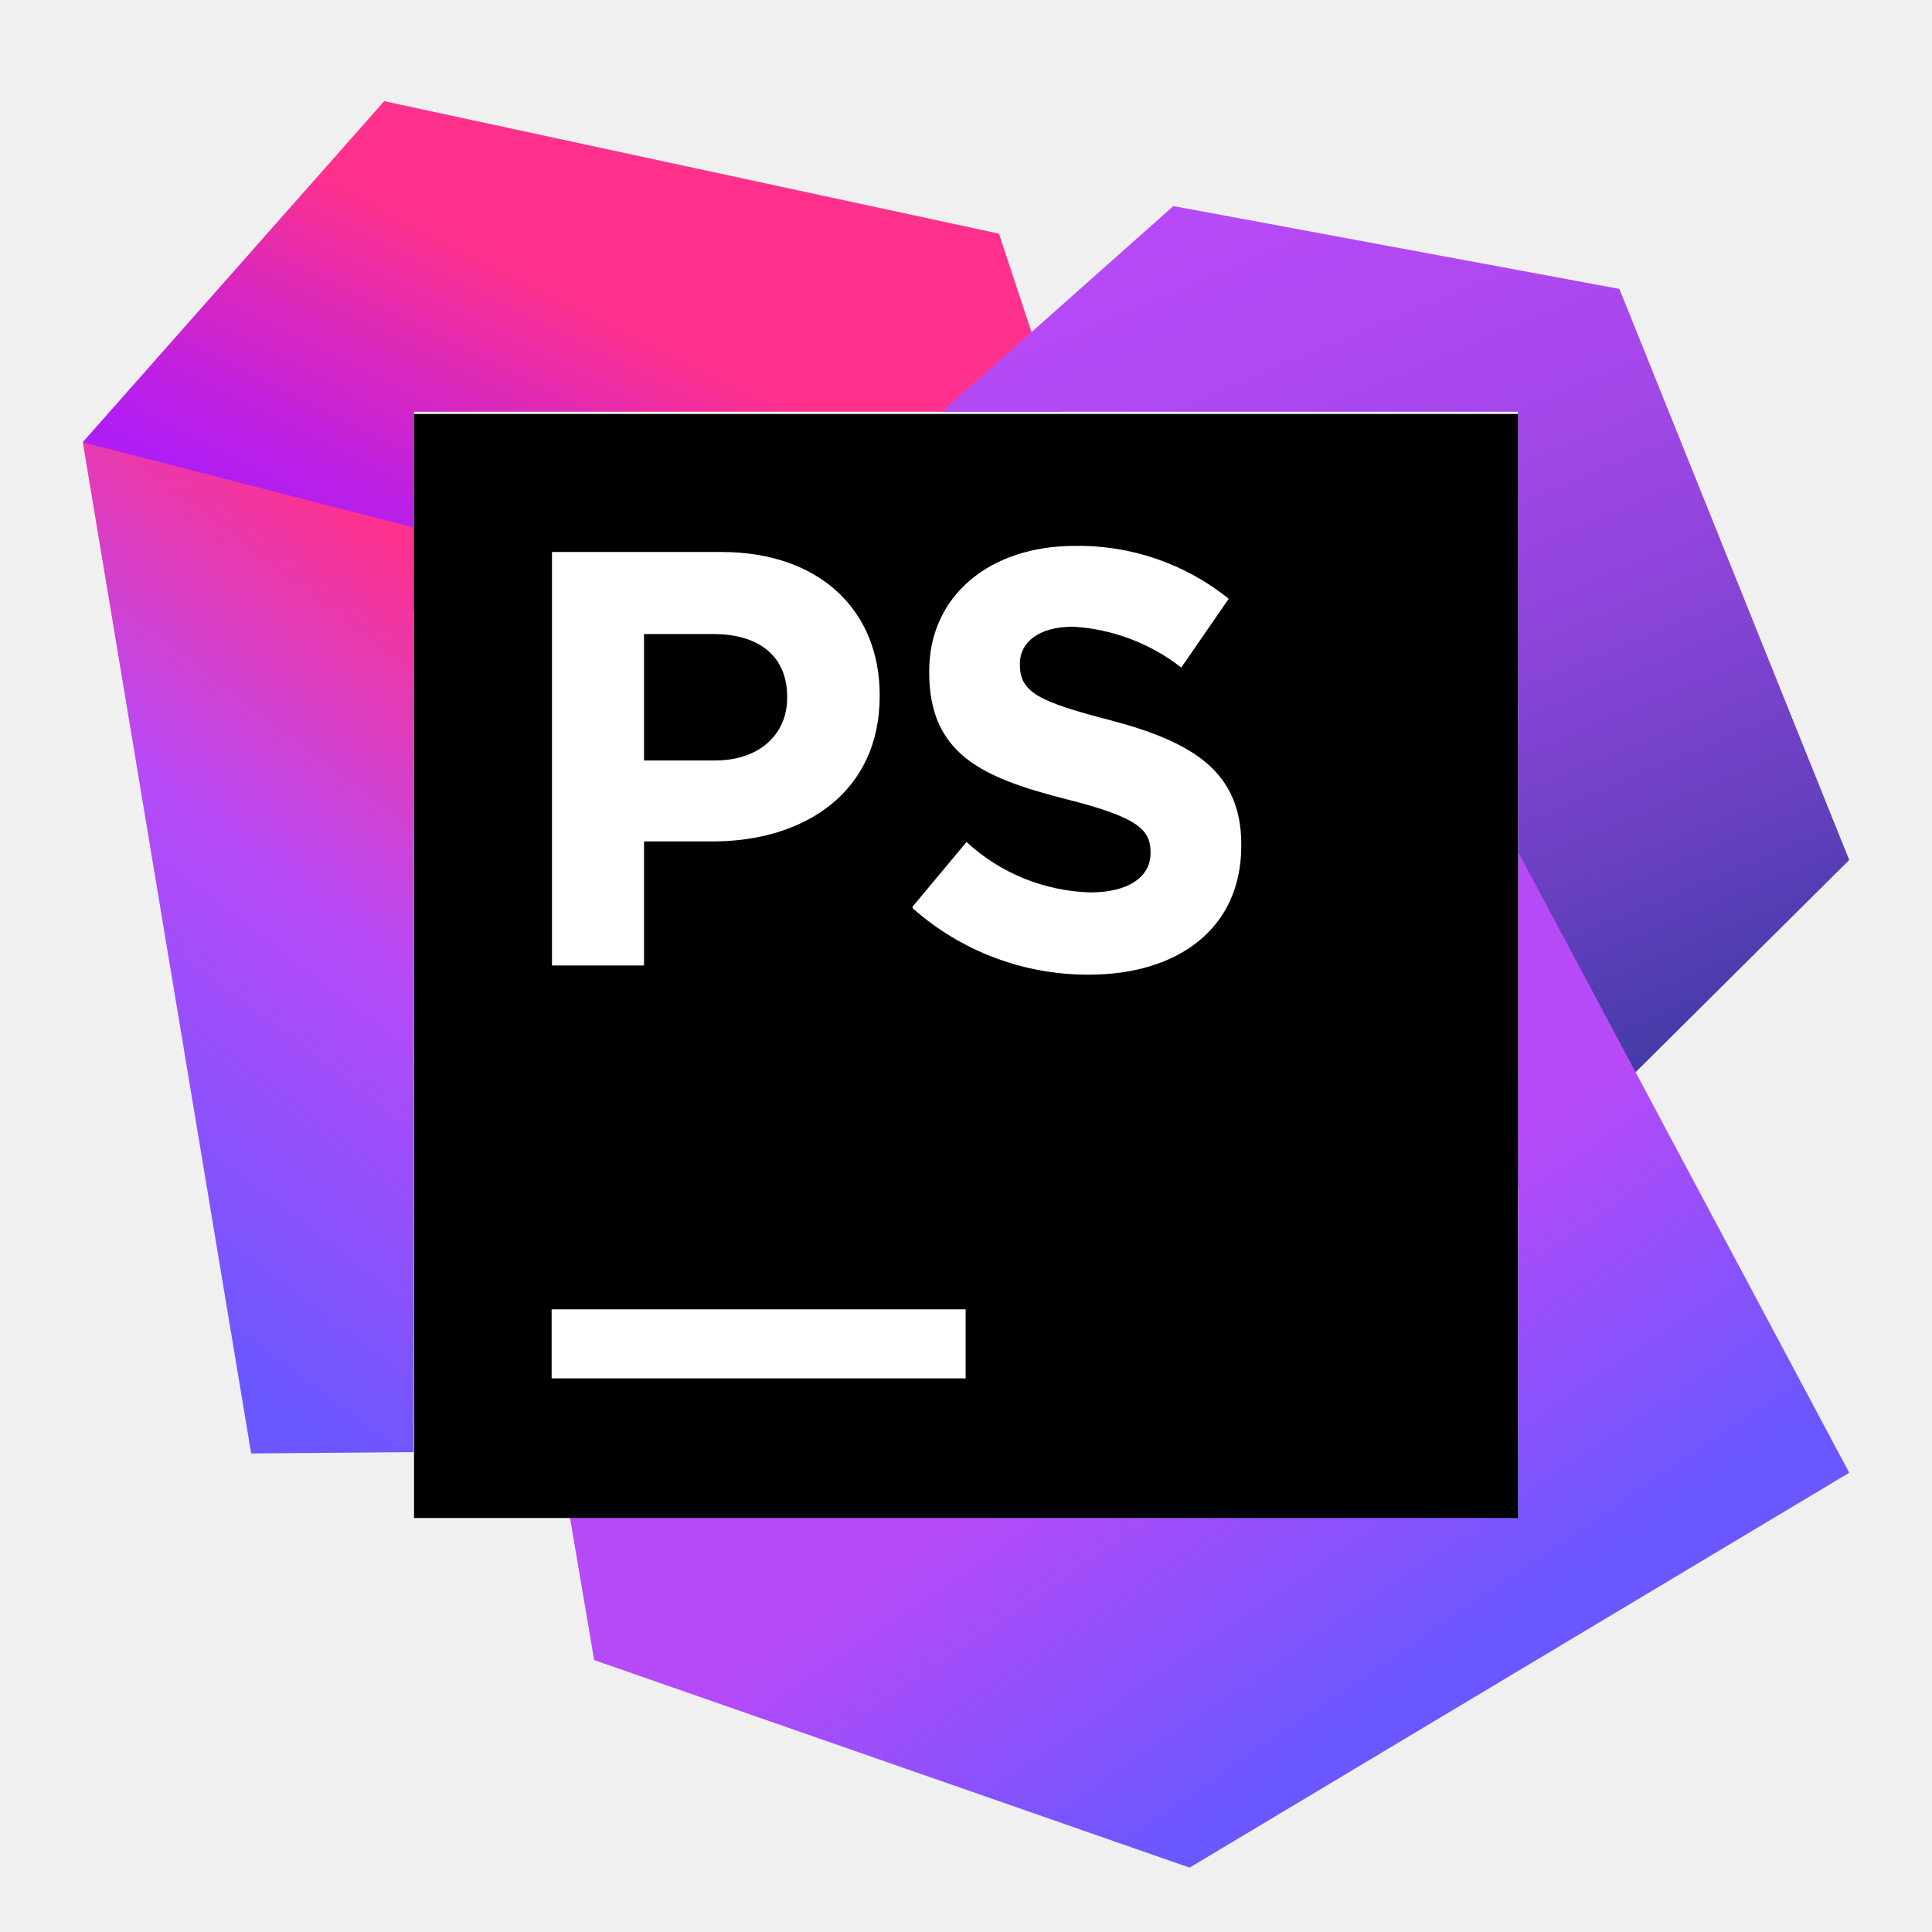
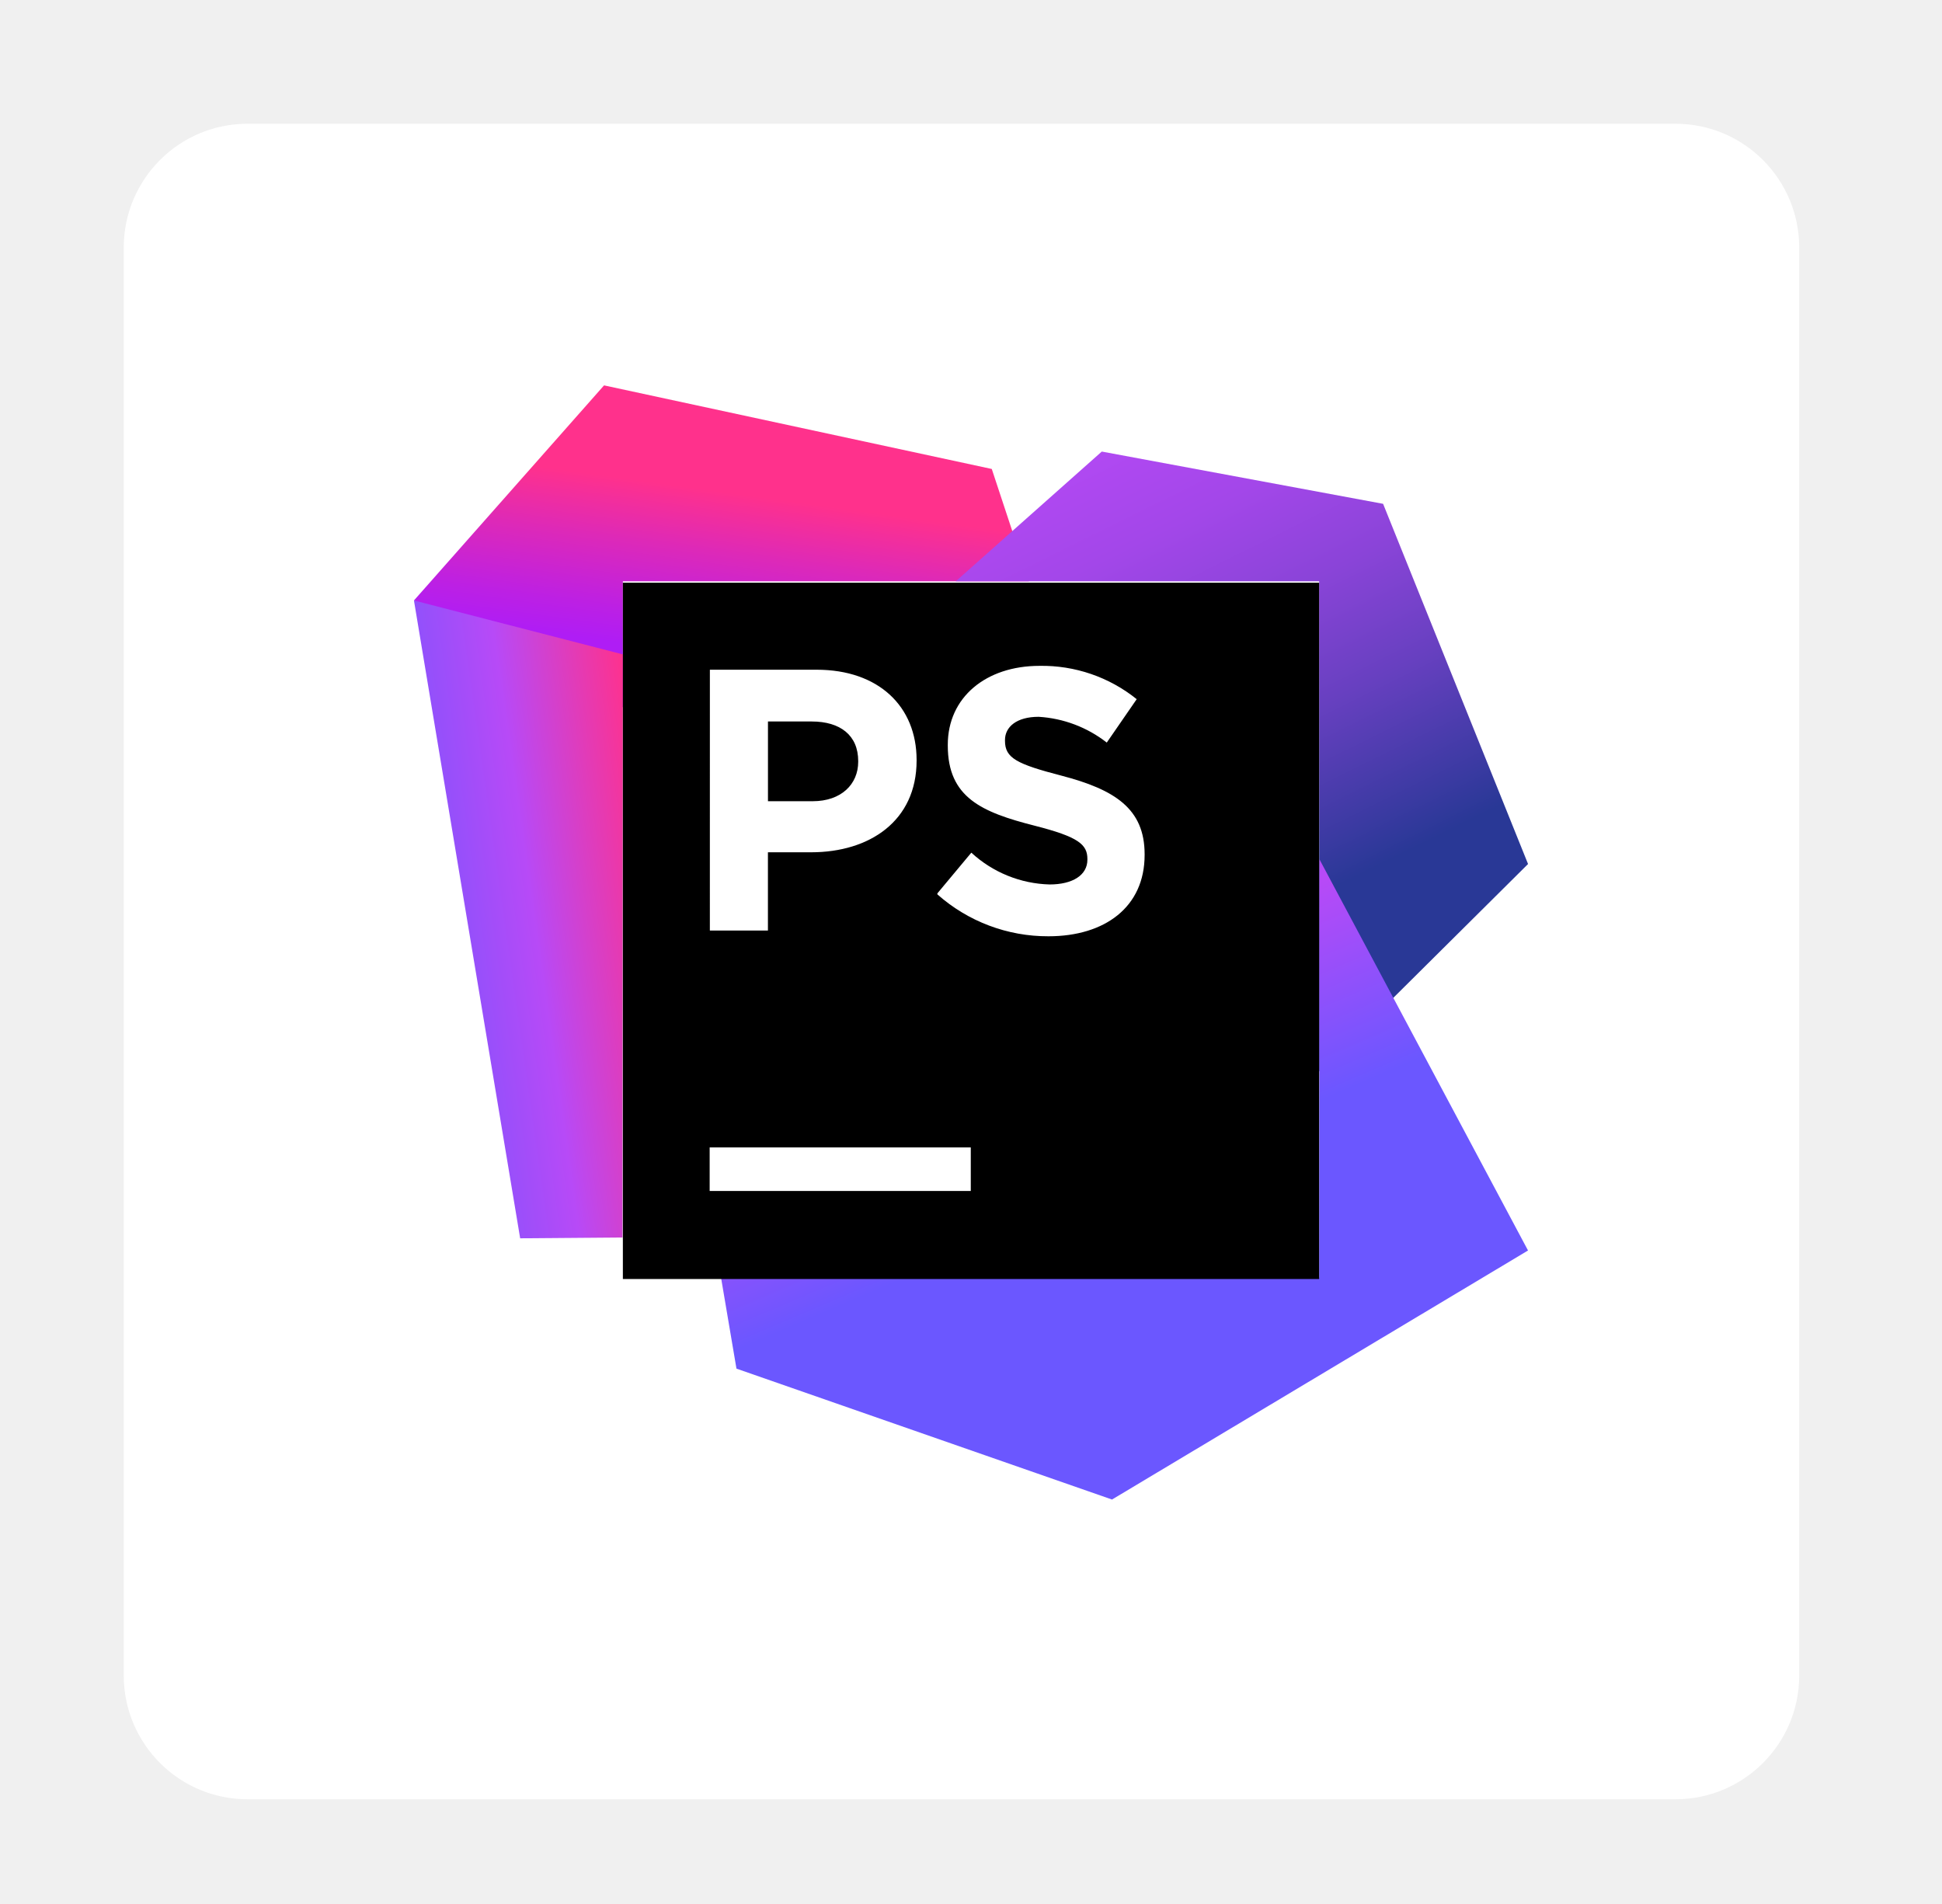
- <svg xmlns="http://www.w3.org/2000/svg" viewBox="0 0 128 128">
+ <svg xmlns="http://www.w3.org/2000/svg" width="204" height="200" viewBox="0 0 204 200">
  <defs>
-     <linearGradient id="a" gradientUnits="userSpaceOnUse" x1="25.8" y1="33.6" x2="33.95" y2="17.31" gradientTransform="rotate(.104) scale(1.21905)">
+     <linearGradient id="linear-gradient" x1="0.314" y1="0.795" x2="0.441" y2="0.314" gradientUnits="objectBoundingBox">
      <stop offset="0" stop-color="#af1df5" />
-       <stop offset=".21" stop-color="#bc20e4" />
-       <stop offset=".63" stop-color="#dd29b8" />
+       <stop offset="0.21" stop-color="#bc20e4" />
+       <stop offset="0.63" stop-color="#dd29b8" />
      <stop offset="1" stop-color="#ff318c" />
    </linearGradient>
-     <linearGradient id="b" gradientUnits="userSpaceOnUse" x1="1.56" y1="67.23" x2="35.95" y2="21.8" gradientTransform="rotate(.104) scale(1.21905)">
-       <stop offset=".02" stop-color="#6b57ff" />
-       <stop offset=".42" stop-color="#b74af7" />
-       <stop offset=".75" stop-color="#ff318c" />
+     <linearGradient id="linear-gradient-2" x1="-0.179" y1="0.566" x2="1.388" y2="-0.112" gradientUnits="objectBoundingBox">
+       <stop offset="0.02" stop-color="#6b57ff" />
+       <stop offset="0.42" stop-color="#b74af7" />
+       <stop offset="0.75" stop-color="#ff318c" />
    </linearGradient>
-     <linearGradient id="c" gradientUnits="userSpaceOnUse" x1="89.3" y1="65.79" x2="65.46" y2="9.23" gradientTransform="rotate(.104) scale(1.21905)">
+     <linearGradient id="linear-gradient-3" x1="0.447" y1="0.801" x2="0.051" y2="-0.068" gradientUnits="objectBoundingBox">
      <stop offset="0" stop-color="#293896" />
-       <stop offset=".08" stop-color="#3b3aa2" />
-       <stop offset=".29" stop-color="#6740c0" />
-       <stop offset=".49" stop-color="#8a44d8" />
-       <stop offset=".68" stop-color="#a347e9" />
-       <stop offset=".86" stop-color="#b249f3" />
+       <stop offset="0.08" stop-color="#3b3aa2" />
+       <stop offset="0.29" stop-color="#6740c0" />
+       <stop offset="0.49" stop-color="#8a44d8" />
+       <stop offset="0.68" stop-color="#a347e9" />
+       <stop offset="0.86" stop-color="#b249f3" />
      <stop offset="1" stop-color="#b74af7" />
    </linearGradient>
-     <linearGradient id="d" gradientUnits="userSpaceOnUse" x1="74.68" y1="93.59" x2="58.6" y2="70.03" gradientTransform="rotate(.104) scale(1.21905)">
-       <stop offset=".02" stop-color="#6b57ff" />
-       <stop offset=".78" stop-color="#b74af7" />
+     <linearGradient id="linear-gradient-4" x1="0.436" y1="0.552" x2="0.246" y2="0.202" gradientUnits="objectBoundingBox">
+       <stop offset="0.02" stop-color="#6b57ff" />
+       <stop offset="0.78" stop-color="#b74af7" />
    </linearGradient>
  </defs>
-   <path fill="url(#a)" d="m70.082 27.281-3.898-11.8-40.73-8.778-19.97 22.59L27.43 40.52V27.28Zm0 0" />
-   <path fill="url(#b)" d="M27.43 34.96 5.484 29.294l11.157 67 10.75-.086Zm0 0" />
-   <path fill="url(#c)" d="M100.57 27.281H62.402l15.336-13.629 29.551 5.489 15.227 37.836-21.934 21.785Zm0 0" />
-   <path fill="url(#d)" d="m100.598 56.477-.028 43.949H37.742l1.621 9.558 39.45 13.75 43.703-26.16Zm0 0" />
-   <path fill="#000" d="M27.43 27.43h73.14v73.14H27.43Zm0 0" />
-   <path fill="#fff" d="M36.547 86.746h27.43v4.574h-27.43Zm23.918-26.683 3.57-4.278a12.625 12.625 0 0 0 8.219 3.34c2.437 0 3.973-.988 3.973-2.598v-.074c0-1.535-.95-2.328-5.547-3.496-5.547-1.414-9.118-2.953-9.118-8.414v-.086c0-4.984 4.012-8.289 9.63-8.289a15.85 15.85 0 0 1 10.214 3.5l-3.144 4.559a12.877 12.877 0 0 0-7.157-2.707c-2.316 0-3.535 1.062-3.535 2.437v.086c0 1.805 1.22 2.437 5.938 3.66 5.586 1.461 8.73 3.461 8.73 8.25v.086c0 5.461-4.172 8.535-10.105 8.535a17.479 17.479 0 0 1-11.668-4.402M36.57 36.57h11.215c6.535 0 10.496 3.88 10.496 9.473v.074c0 6.34-4.937 9.63-11.078 9.63h-4.535v8.218H36.57Zm10.801 13.813c3.012 0 4.781-1.793 4.781-4.145v-.074c0-2.703-1.879-4.156-4.879-4.156h-4.605v8.375Zm0 0" />
+   <g id="PhpStorm" transform="translate(14616 9639)">
+     <g id="Group_140" data-name="Group 140">
+       <rect id="Rectangle_189" data-name="Rectangle 189" width="204" height="200" rx="11" transform="translate(-14616 -9639)" fill="none" />
+       <rect id="Rectangle_190" data-name="Rectangle 190" width="176" height="176" rx="13" transform="translate(-14603 -9626)" fill="#fff" />
+     </g>
+     <g id="PhpStorm-2" data-name="PhpStorm" transform="translate(-14578 -9605.219)">
+       <path id="Path_100" data-name="Path 100" d="M70.082,27.281l-3.9-11.8L25.454,6.7,5.484,29.293,27.43,40.52V27.28Zm0,0" fill="url(#linear-gradient)" />
+       <path id="Path_101" data-name="Path 101" d="M27.43,34.96,5.484,29.294l11.157,67,10.75-.086Zm0,0" fill="url(#linear-gradient-2)" />
+       <path id="Path_102" data-name="Path 102" d="M100.57,27.281H62.4L77.738,13.652l29.551,5.489,15.227,37.836L100.582,78.762Zm0,0" fill="url(#linear-gradient-3)" />
+       <path id="Path_103" data-name="Path 103" d="M100.6,56.477l-.028,43.949H37.742l1.621,9.558,39.45,13.75,43.7-26.16Zm0,0" fill="url(#linear-gradient-4)" />
+       <path id="Path_104" data-name="Path 104" d="M27.43,27.43h73.14v73.14H27.43Zm0,0" />
+       <path id="Path_105" data-name="Path 105" d="M36.547,86.746h27.43V91.32H36.547ZM60.465,60.063l3.57-4.278a12.625,12.625,0,0,0,8.219,3.34c2.437,0,3.973-.988,3.973-2.6v-.074c0-1.535-.95-2.328-5.547-3.5-5.547-1.414-9.118-2.953-9.118-8.414v-.086c0-4.984,4.012-8.289,9.63-8.289a15.85,15.85,0,0,1,10.214,3.5l-3.144,4.559a12.877,12.877,0,0,0-7.157-2.707c-2.316,0-3.535,1.062-3.535,2.437v.086c0,1.805,1.22,2.437,5.938,3.66,5.586,1.461,8.73,3.461,8.73,8.25v.086c0,5.461-4.172,8.535-10.1,8.535a17.479,17.479,0,0,1-11.668-4.4m-23.9-23.6H47.785c6.535,0,10.5,3.88,10.5,9.473v.074c0,6.34-4.937,9.63-11.078,9.63H42.668v8.218h-6.1Zm10.8,13.813c3.012,0,4.781-1.793,4.781-4.145v-.074c0-2.7-1.879-4.156-4.879-4.156h-4.6v8.375Zm0,0" fill="#fff" />
+     </g>
+   </g>
</svg>
